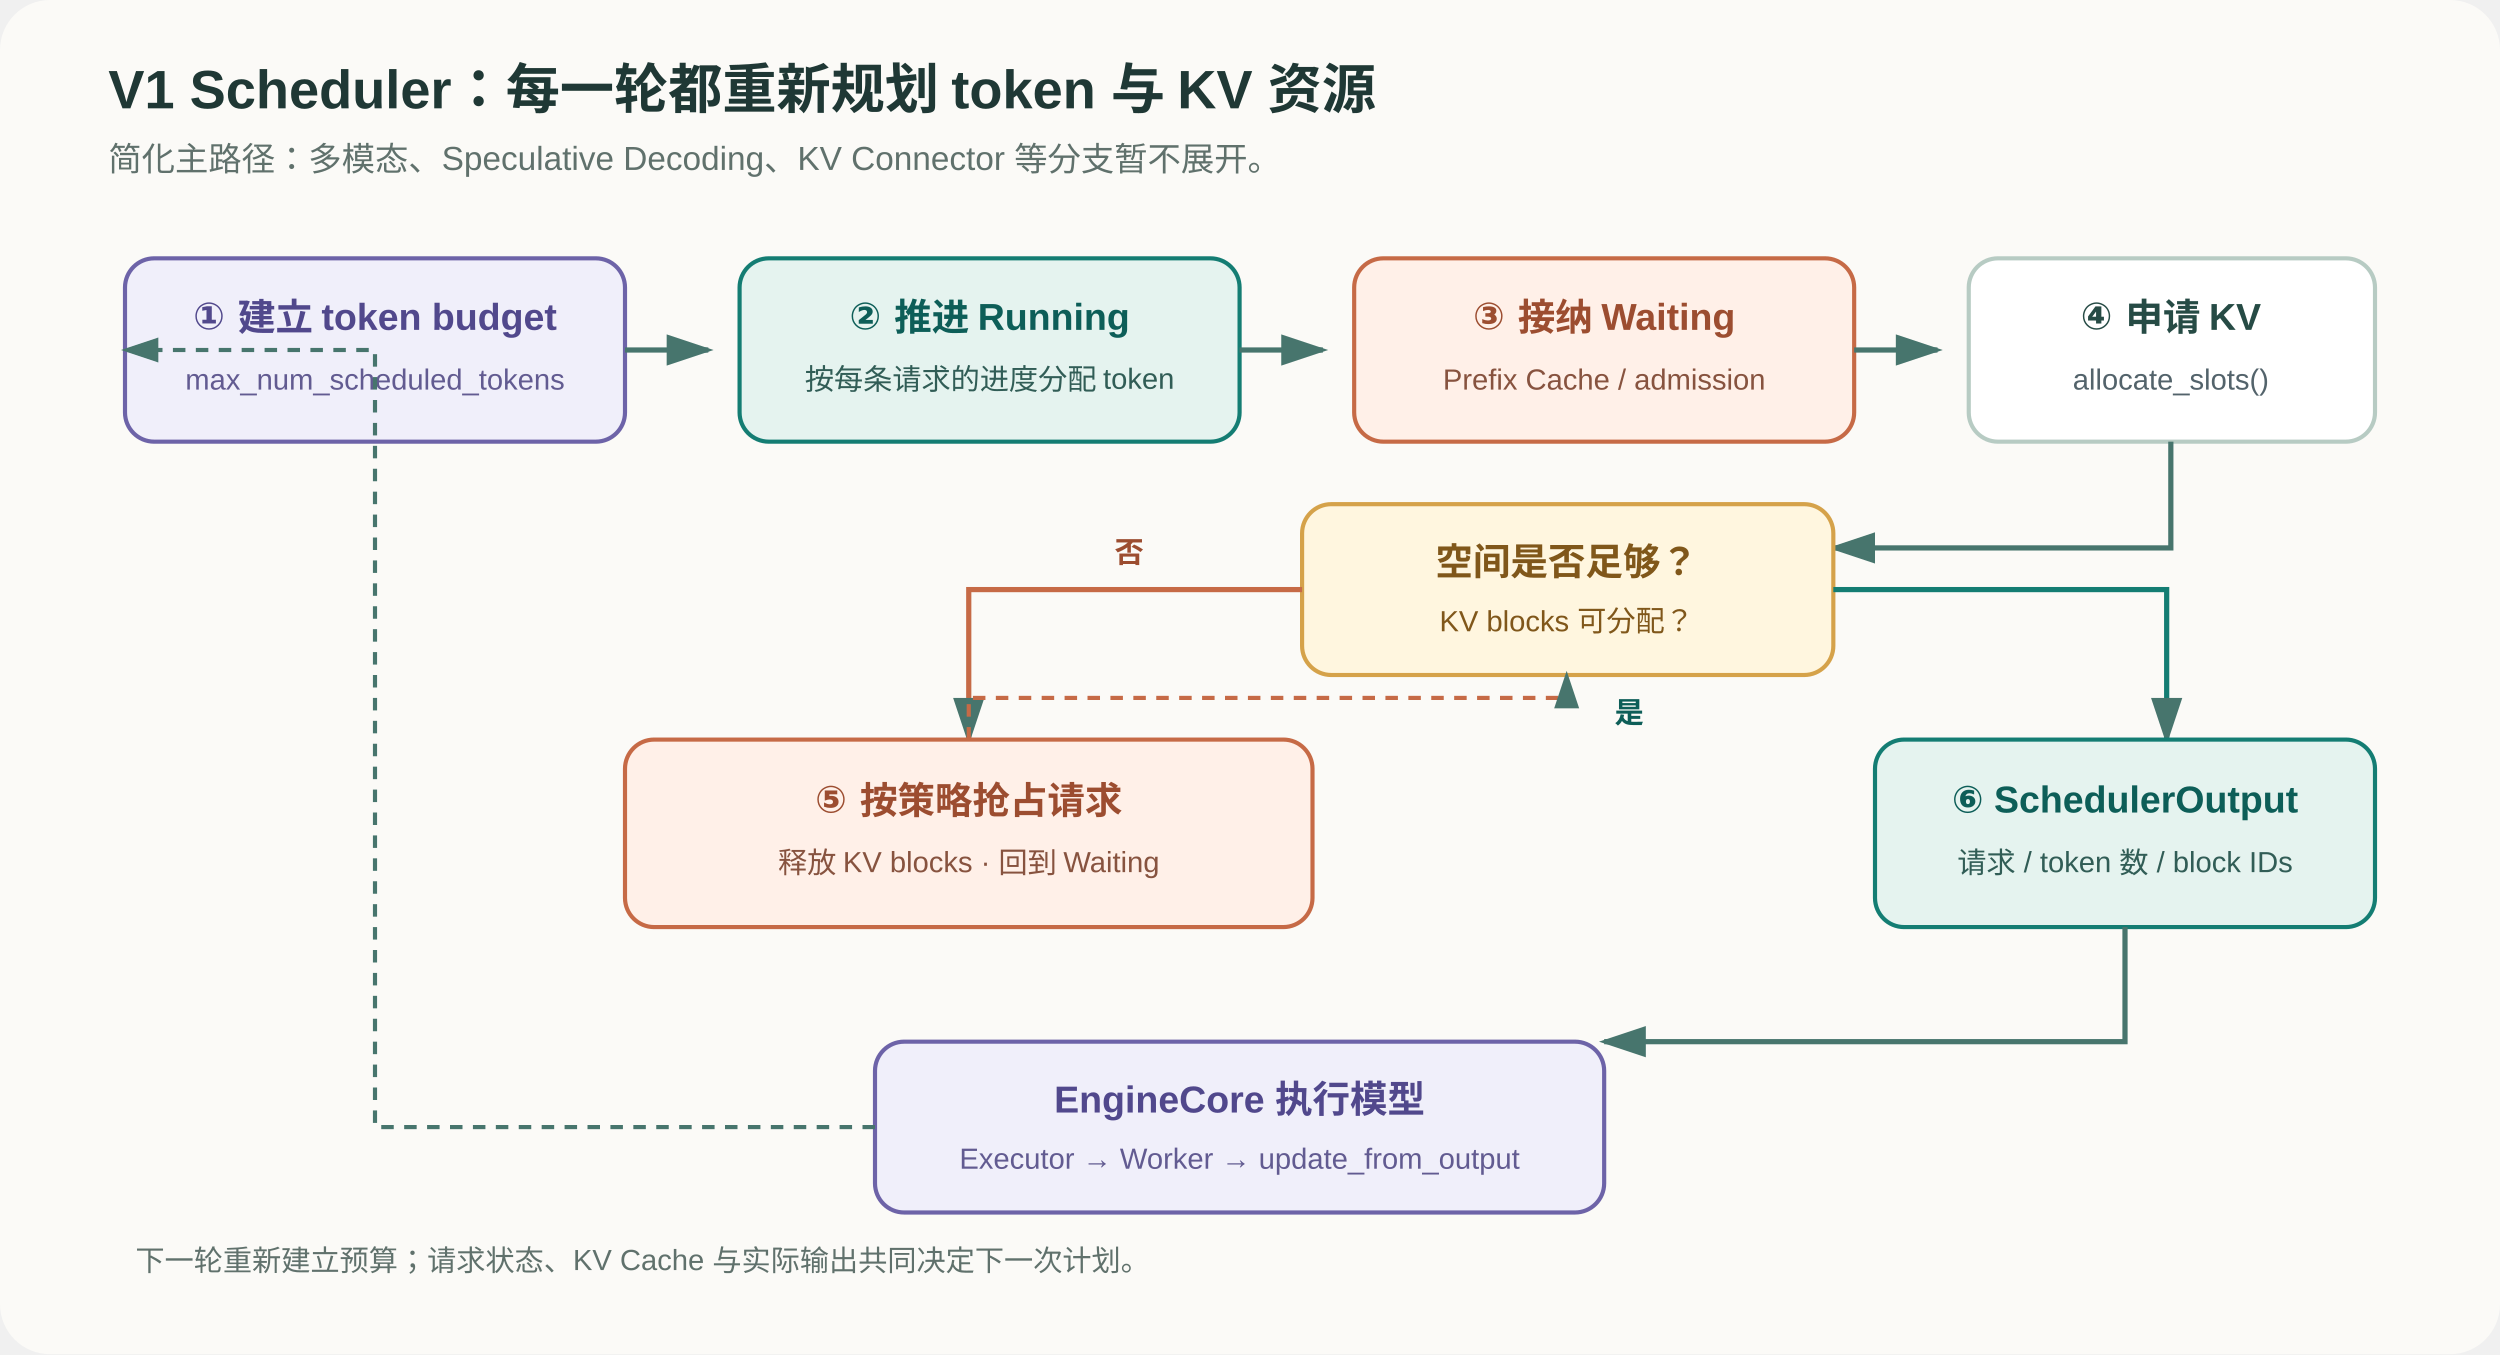
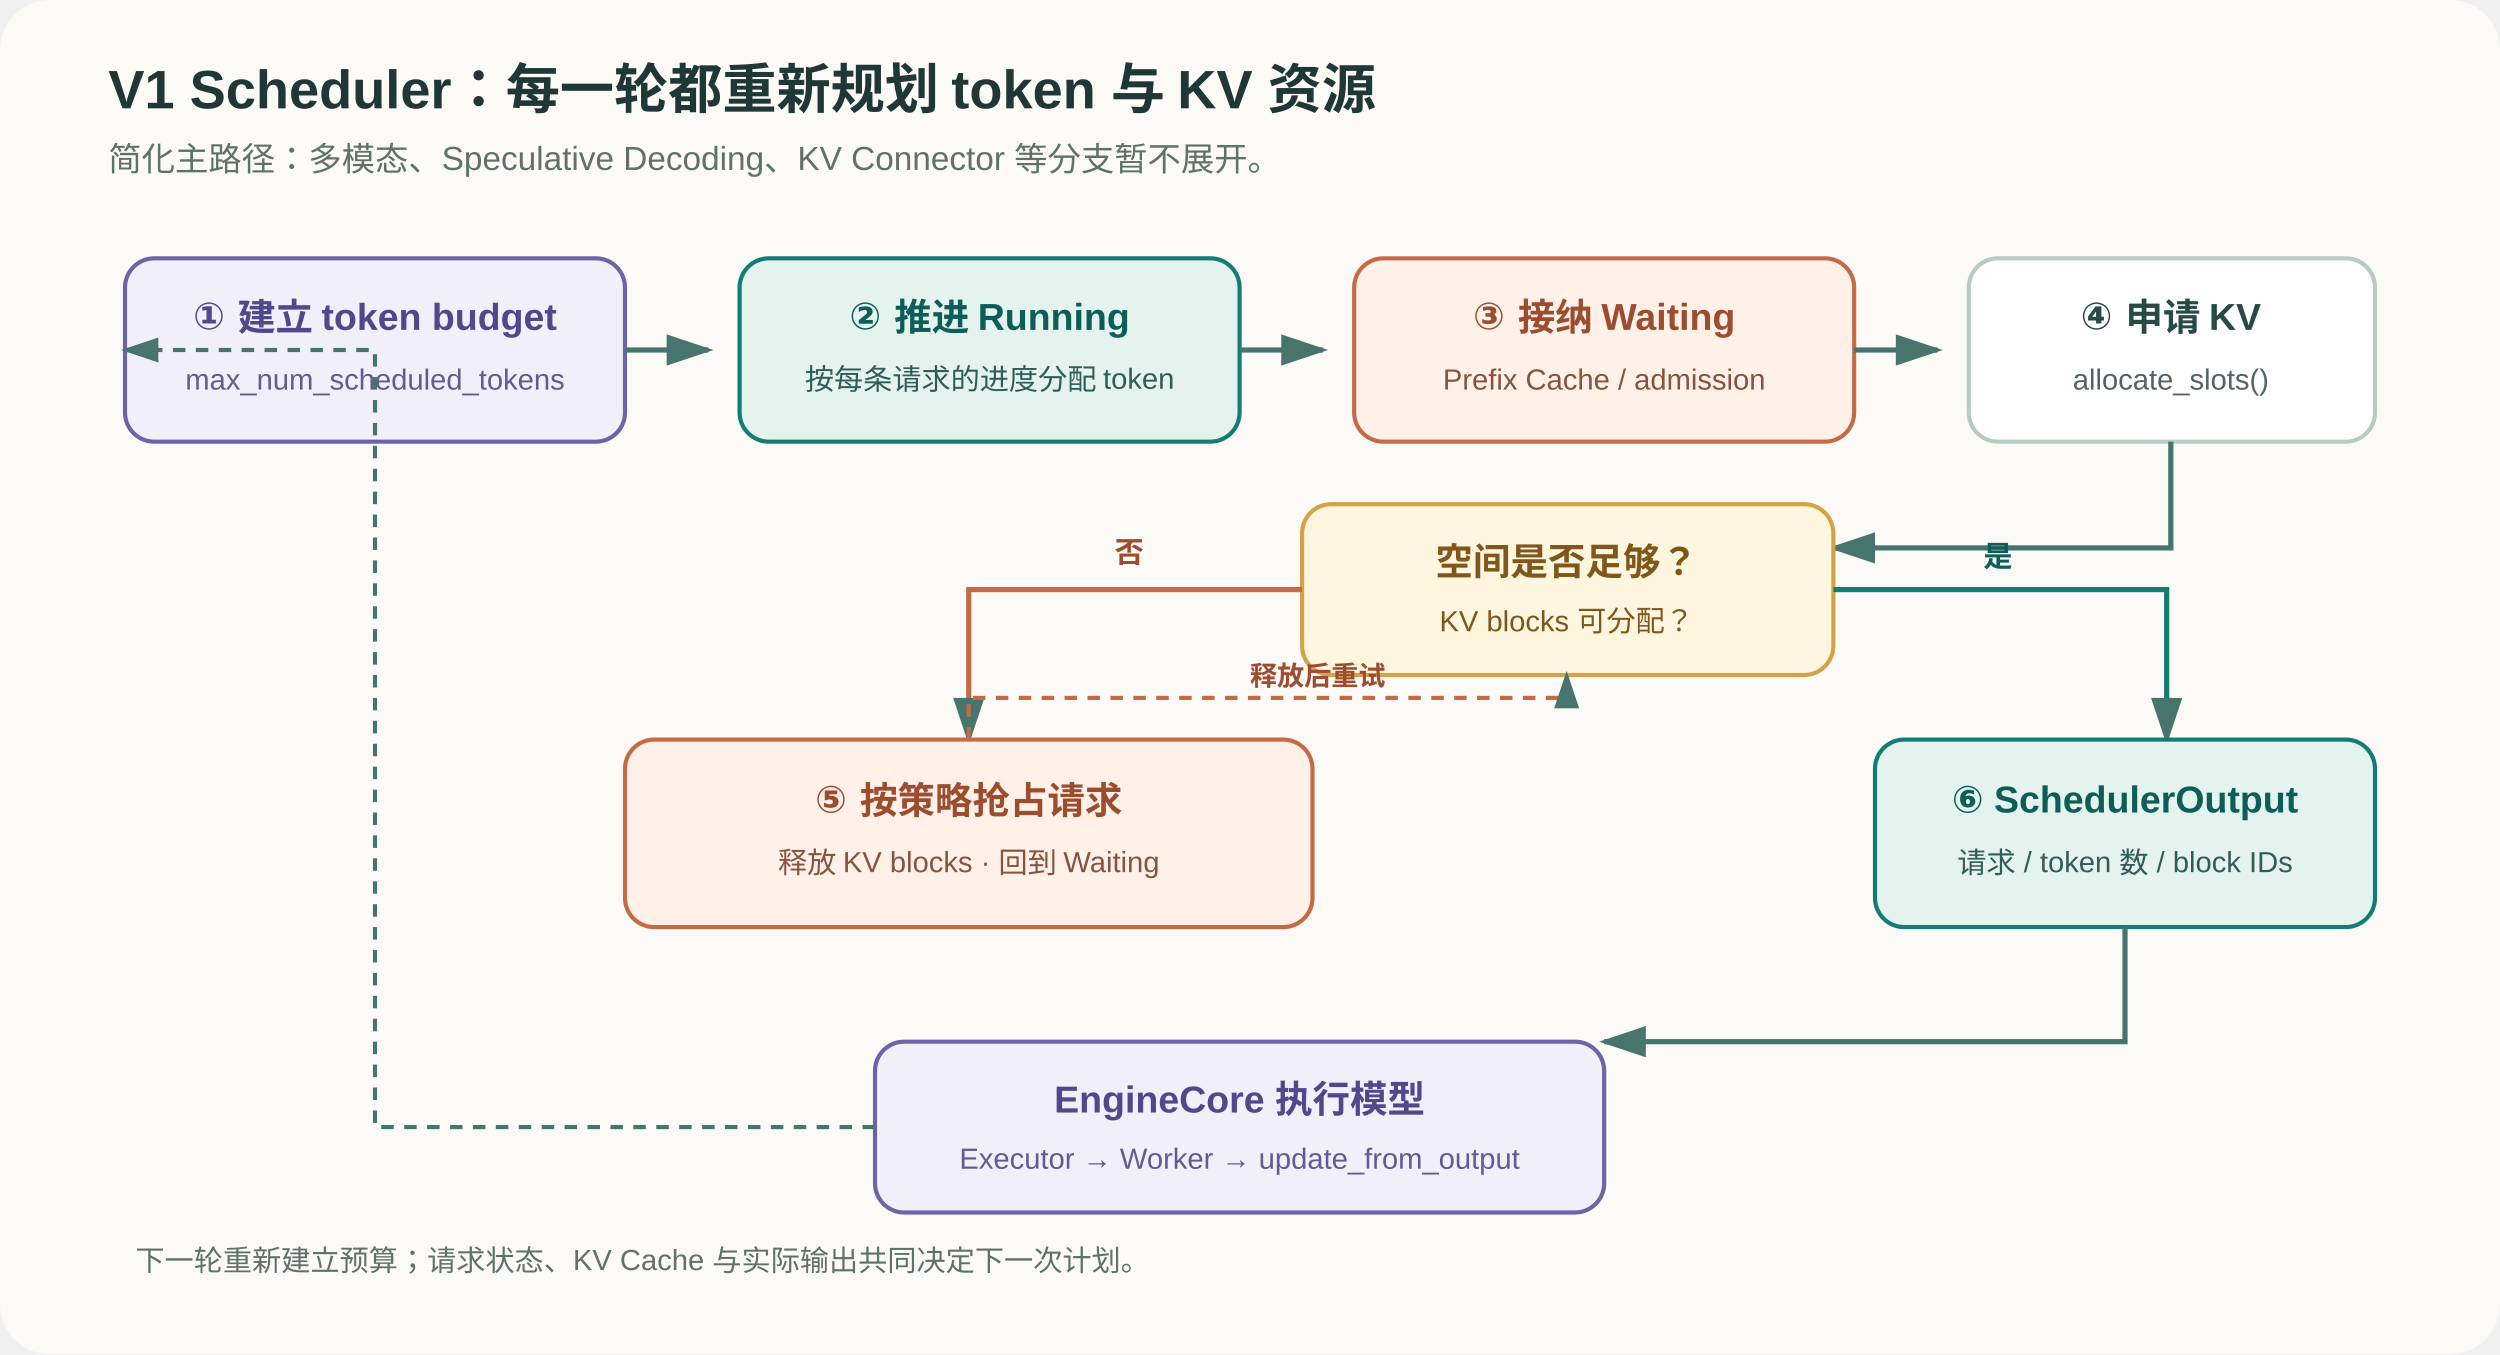
<svg xmlns="http://www.w3.org/2000/svg" viewBox="0 0 1200 650" role="img" aria-labelledby="title desc">
  <defs>
    <marker id="a10" markerWidth="10" markerHeight="10" refX="8" refY="3" orient="auto">
      <path d="M0 0 L9 3 L0 6 Z" fill="#47756d" />
    </marker>
  </defs>
  <rect width="1200" height="650" rx="24" fill="#fbfaf7" />
  <text x="52" y="52" font-family="Arial,'PingFang SC',sans-serif" font-size="26" font-weight="700" fill="#1f3835">V1 Scheduler：每一轮都重新规划 token 与 KV 资源</text>
  <text x="52" y="82" font-family="Arial,'PingFang SC',sans-serif" font-size="16" fill="#60716c">简化主路径：多模态、Speculative Decoding、KV Connector 等分支暂不展开。</text>
  <g font-family="Arial,'PingFang SC',sans-serif">
-     <rect x="60" y="124" width="240" height="88" rx="14" fill="#f0effa" stroke="#6d63a8" stroke-width="2" />
+     <rect id="step-budget" x="60" y="124" width="240" height="88" rx="14" fill="#f0effa" stroke="#6d63a8" stroke-width="2" />
    <text x="180" y="158" text-anchor="middle" font-size="18" font-weight="700" fill="#51488c">① 建立 token budget</text>
    <text x="180" y="187" text-anchor="middle" font-size="14" fill="#625b91">max_num_scheduled_tokens</text>
    <path d="M300 168 H340" stroke="#47756d" stroke-width="2.5" marker-end="url(#a10)" />
-     <rect x="355" y="124" width="240" height="88" rx="14" fill="#e5f3ef" stroke="#147d73" stroke-width="2" />
+     <rect id="step-running" x="355" y="124" width="240" height="88" rx="14" fill="#e5f3ef" stroke="#147d73" stroke-width="2" />
    <text x="475" y="158" text-anchor="middle" font-size="18" font-weight="700" fill="#0d5e58">② 推进 Running</text>
    <text x="475" y="187" text-anchor="middle" font-size="14" fill="#315d56">按每条请求的进度分配 token</text>
    <path d="M595 168 H635" stroke="#47756d" stroke-width="2.5" marker-end="url(#a10)" />
-     <rect x="650" y="124" width="240" height="88" rx="14" fill="#fff0e8" stroke="#c66a46" stroke-width="2" />
+     <rect id="step-waiting" x="650" y="124" width="240" height="88" rx="14" fill="#fff0e8" stroke="#c66a46" stroke-width="2" />
    <text x="770" y="158" text-anchor="middle" font-size="18" font-weight="700" fill="#9c4d30">③ 接纳 Waiting</text>
    <text x="770" y="187" text-anchor="middle" font-size="14" fill="#87533f">Prefix Cache / admission</text>
    <path d="M890 168 H930" stroke="#47756d" stroke-width="2.5" marker-end="url(#a10)" />
-     <rect x="945" y="124" width="195" height="88" rx="14" fill="#fff" stroke="#b7cbc3" stroke-width="2" />
+     <rect id="step-kv" x="945" y="124" width="195" height="88" rx="14" fill="#fff" stroke="#b7cbc3" stroke-width="2" />
    <text x="1042" y="158" text-anchor="middle" font-size="18" font-weight="700" fill="#264b45">④ 申请 KV</text>
    <text x="1042" y="187" text-anchor="middle" font-size="14" fill="#53636b">allocate_slots()</text>
-     <path d="M1042 212 V263 H880" fill="none" stroke="#47756d" stroke-width="2.5" marker-end="url(#a10)" />
-     <rect x="625" y="242" width="255" height="82" rx="14" fill="#fff6df" stroke="#d5a24a" stroke-width="2" />
+     <path id="kv-to-decision" d="M1042 212 V263 H880" fill="none" stroke="#47756d" stroke-width="2.5" marker-end="url(#a10)" />
+     <rect id="decision-kv" x="625" y="242" width="255" height="82" rx="14" fill="#fff6df" stroke="#d5a24a" stroke-width="2" />
    <text x="752" y="276" text-anchor="middle" font-size="18" font-weight="700" fill="#80571a">空间是否足够？</text>
    <text x="752" y="303" text-anchor="middle" font-size="14" fill="#80571a">KV blocks 可分配？</text>
-     <path d="M625 283 H465 V355" fill="none" stroke="#c66a46" stroke-width="2.5" marker-end="url(#a10)" />
+     <path id="decision-to-preempt" d="M625 283 H465 V355" fill="none" stroke="#c66a46" stroke-width="2.5" marker-end="url(#a10)" />
    <text x="535" y="270" font-size="14" font-weight="700" fill="#9c4d30">否</text>
-     <rect x="300" y="355" width="330" height="90" rx="14" fill="#fff0e8" stroke="#c66a46" stroke-width="2" />
+     <rect id="step-preempt" x="300" y="355" width="330" height="90" rx="14" fill="#fff0e8" stroke="#c66a46" stroke-width="2" />
    <text x="465" y="390" text-anchor="middle" font-size="18" font-weight="700" fill="#9c4d30">⑤ 按策略抢占请求</text>
    <text x="465" y="419" text-anchor="middle" font-size="14" fill="#87533f">释放 KV blocks · 回到 Waiting</text>
-     <path d="M465 355 V335 H752 V324" fill="none" stroke="#c66a46" stroke-width="2" stroke-dasharray="6 5" marker-end="url(#a10)" />
-     <text x="775" y="347" font-size="14" font-weight="700" fill="#0d5e58">是</text>
-     <path d="M880 283 H1040 V355" fill="none" stroke="#147d73" stroke-width="2.5" marker-end="url(#a10)" />
-     <rect x="900" y="355" width="240" height="90" rx="14" fill="#e5f3ef" stroke="#147d73" stroke-width="2" />
+     <path id="preempt-retry" d="M465 355 V335 H752 V324" fill="none" stroke="#c66a46" stroke-width="2" stroke-dasharray="6 5" marker-end="url(#a10)" />
+     <text x="600" y="329" font-size="13" font-weight="700" fill="#9c4d30">释放后重试</text>
+     <path id="decision-to-output" d="M880 283 H1040 V355" fill="none" stroke="#147d73" stroke-width="2.5" marker-end="url(#a10)" />
+     <text x="952" y="272" font-size="14" font-weight="700" fill="#0d5e58">是</text>
+     <rect id="step-output" x="900" y="355" width="240" height="90" rx="14" fill="#e5f3ef" stroke="#147d73" stroke-width="2" />
    <text x="1020" y="390" text-anchor="middle" font-size="18" font-weight="700" fill="#0d5e58">⑥ SchedulerOutput</text>
    <text x="1020" y="419" text-anchor="middle" font-size="14" fill="#315d56">请求 / token 数 / block IDs</text>
    <path d="M1020 445 V500 H770" fill="none" stroke="#47756d" stroke-width="2.5" marker-end="url(#a10)" />
    <rect x="420" y="500" width="350" height="82" rx="14" fill="#f0effa" stroke="#6d63a8" stroke-width="2" />
    <text x="595" y="534" text-anchor="middle" font-size="18" font-weight="700" fill="#51488c">EngineCore 执行模型</text>
    <text x="595" y="561" text-anchor="middle" font-size="14" fill="#625b91">Executor → Worker → update_from_output</text>
    <path d="M420 541 H180 V168 H60" fill="none" stroke="#47756d" stroke-width="2" stroke-dasharray="6 5" marker-end="url(#a10)" />
    <text x="65" y="610" font-size="14" fill="#60716c">下一轮重新建立预算；请求状态、KV Cache 与实际输出共同决定下一次计划。</text>
  </g>
</svg>
